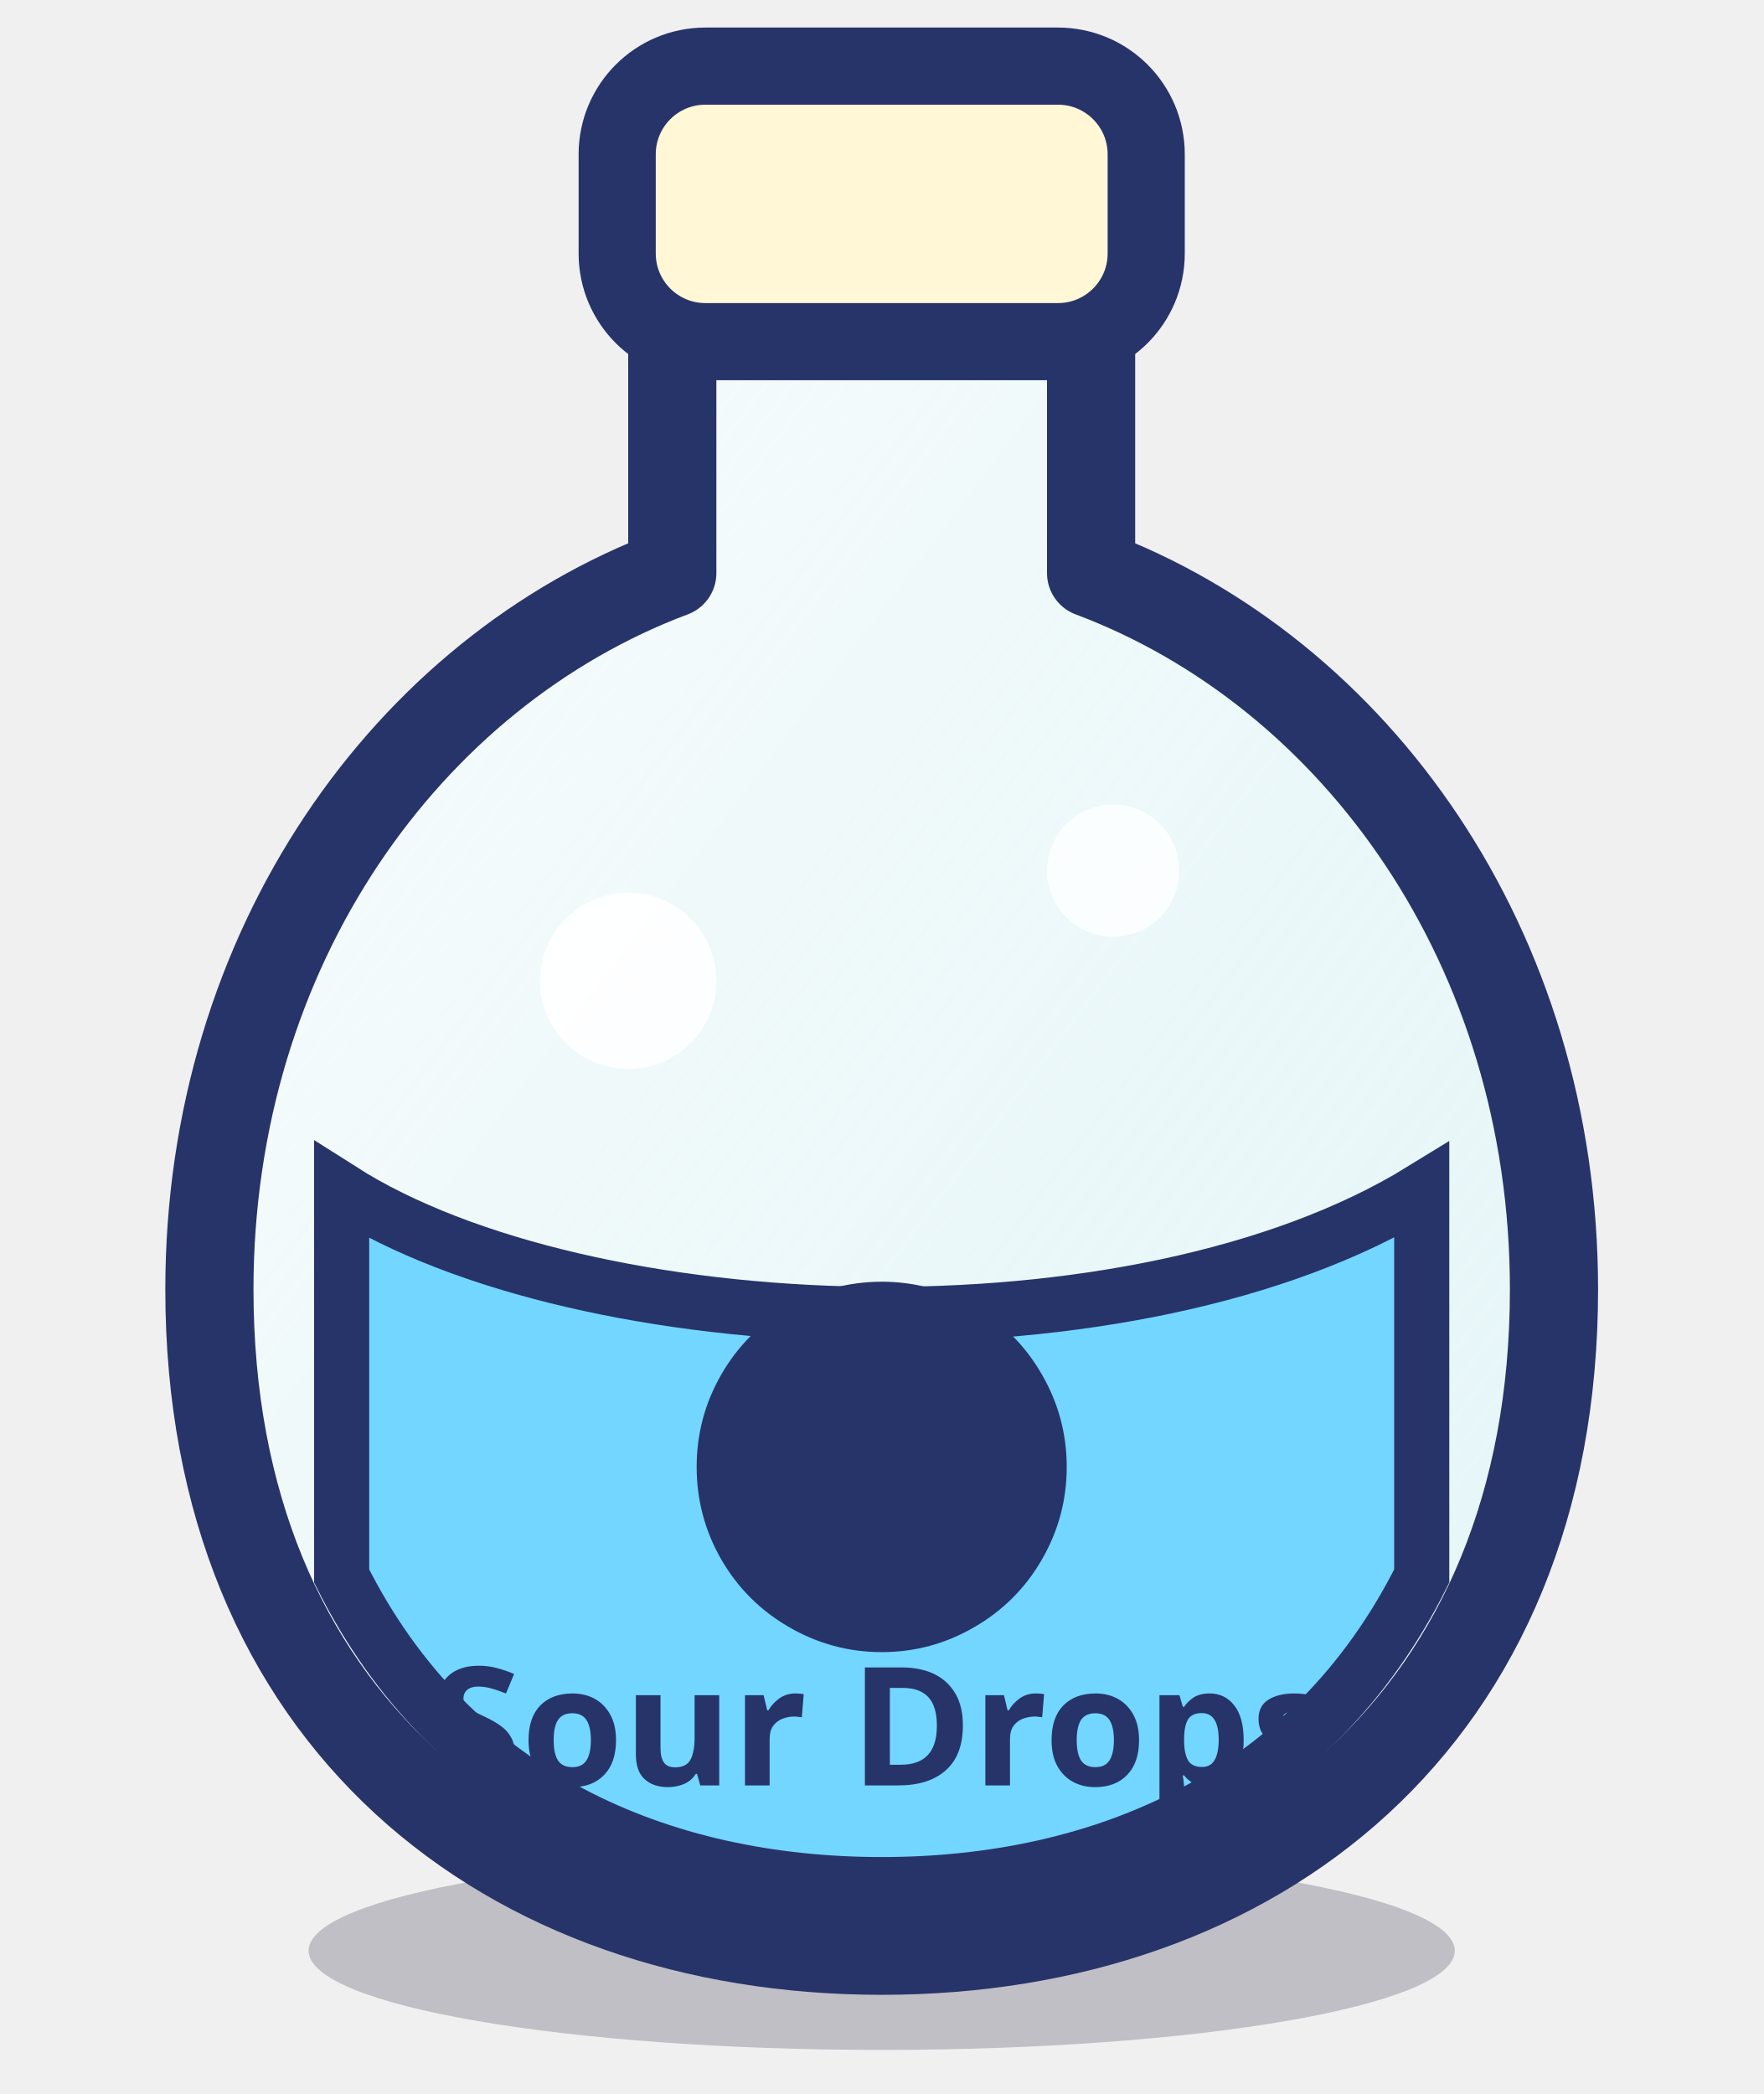
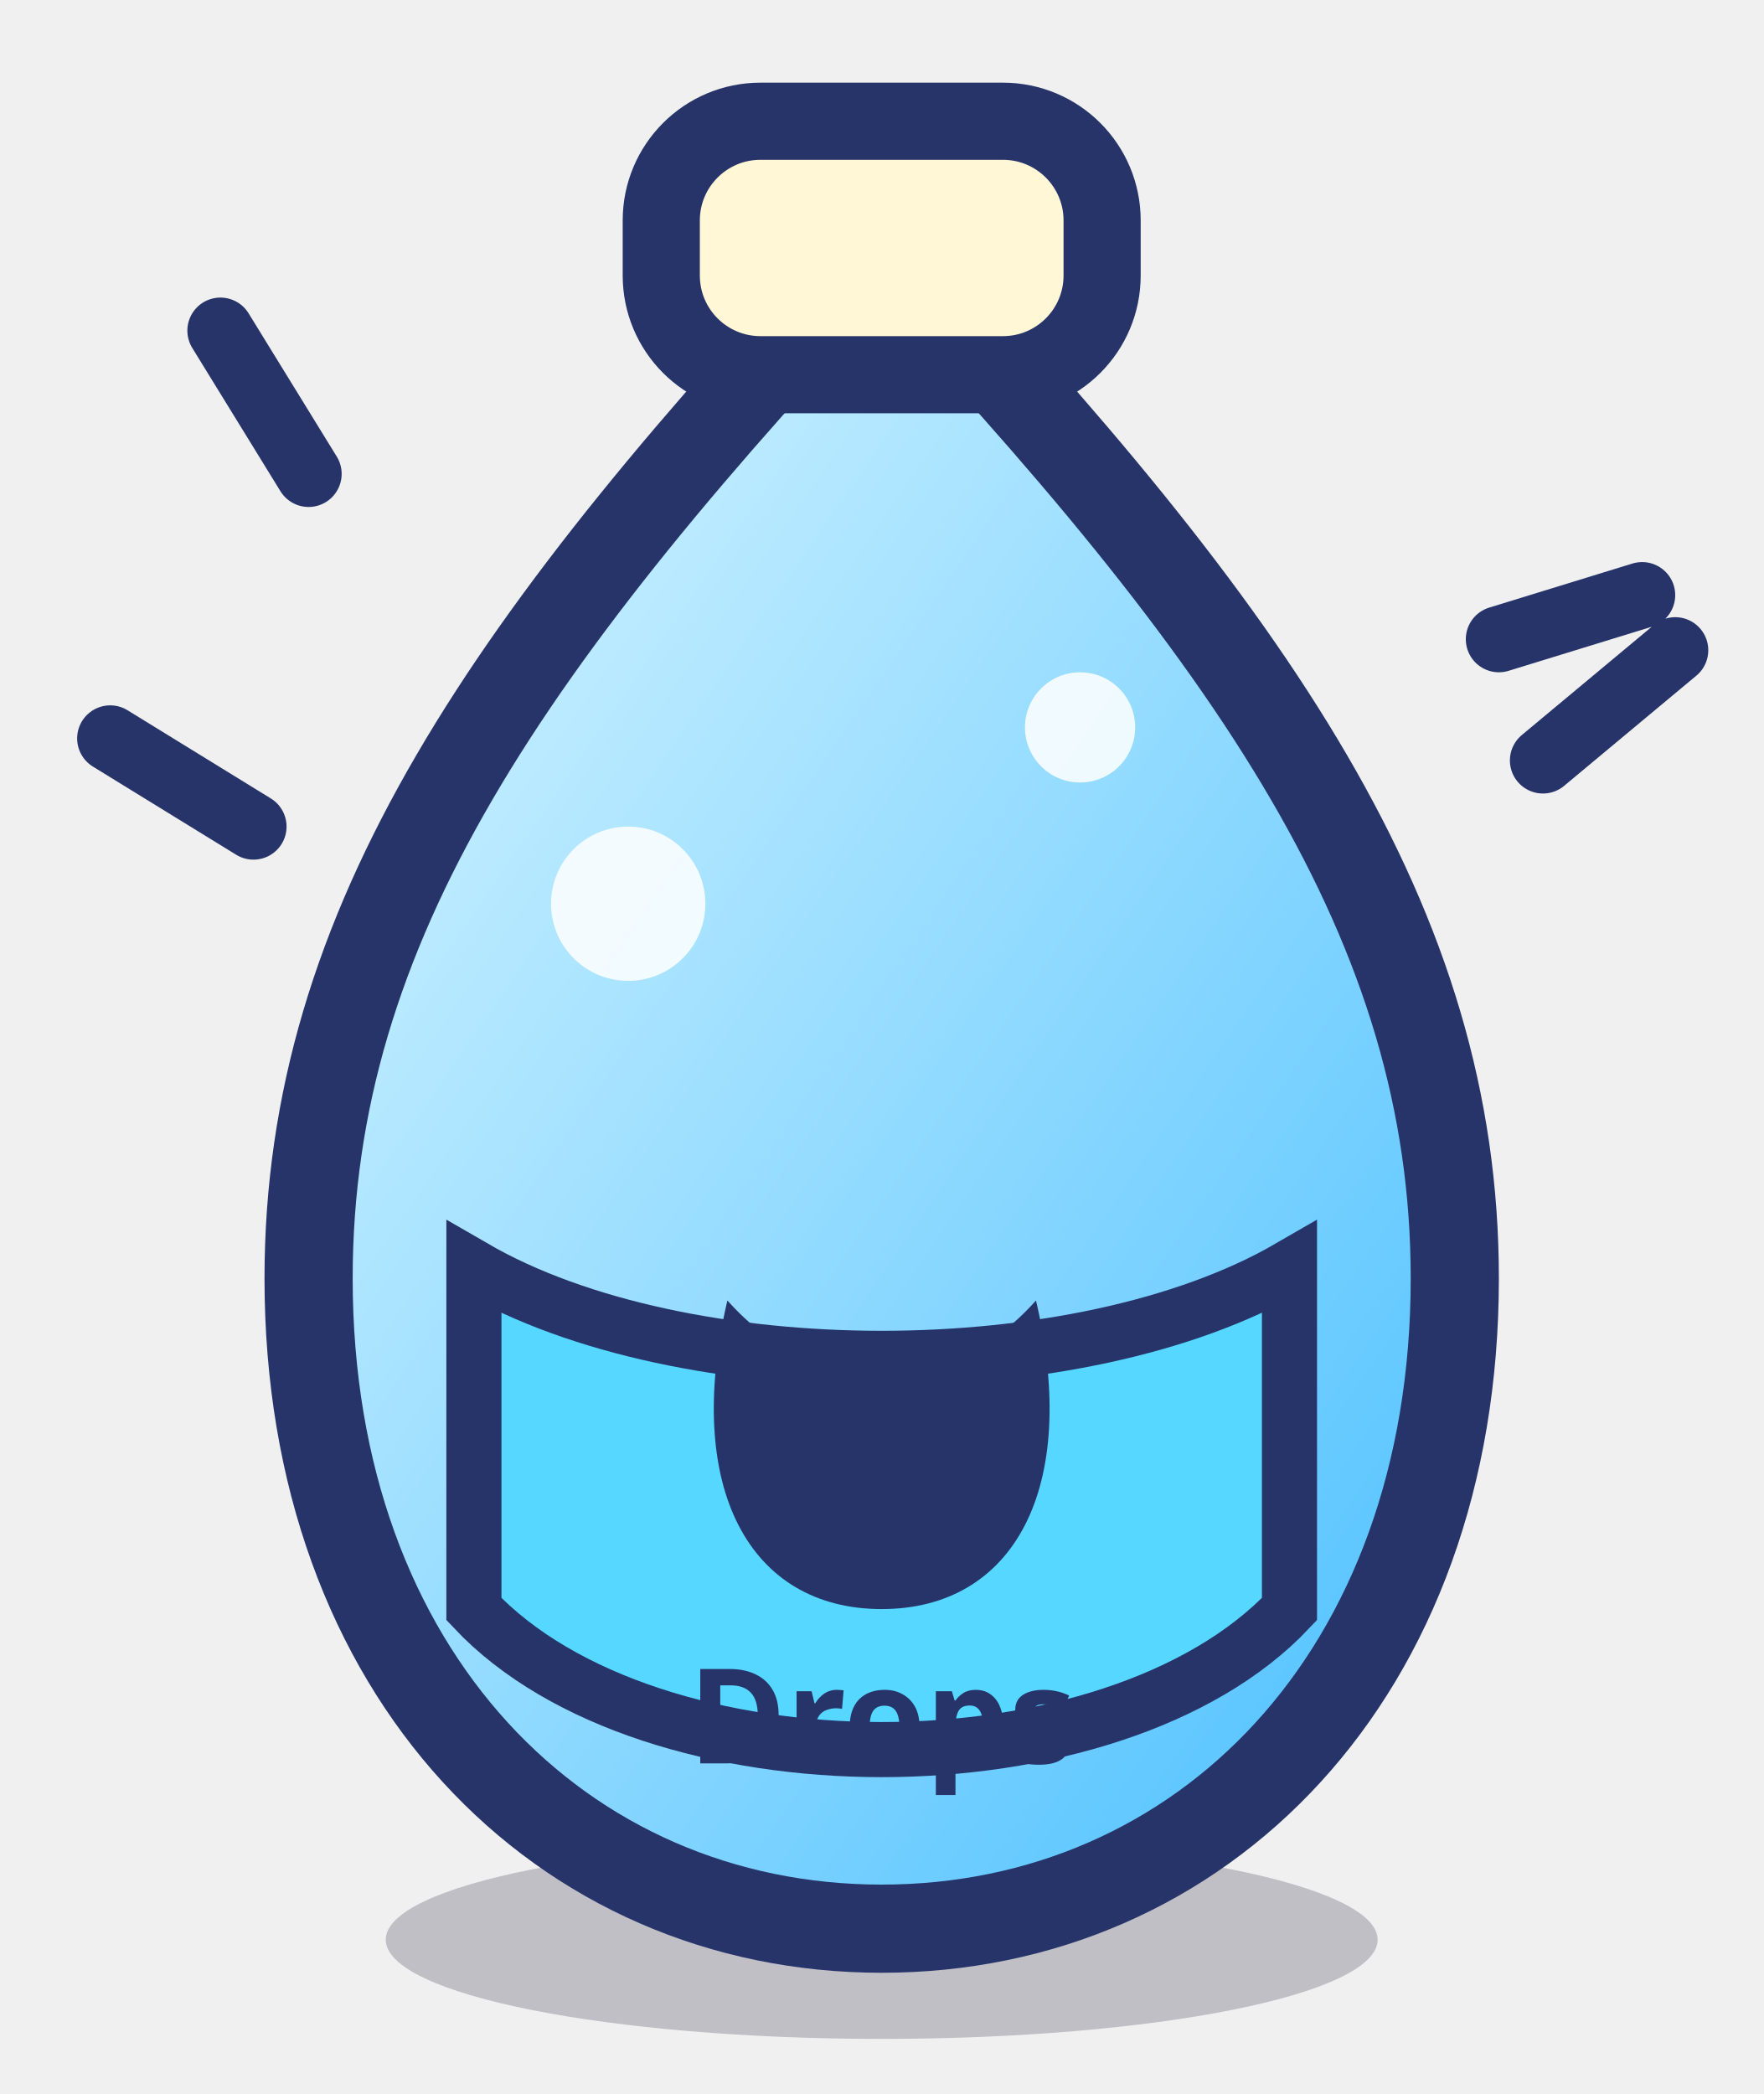
<svg xmlns="http://www.w3.org/2000/svg" viewBox="0 0 160 190" role="img" aria-labelledby="title desc">
  <defs>
-     <linearGradient id="glass" x1="0" x2="1" y1="0" y2="1">
-       <stop offset="0" stop-color="#ffffff" stop-opacity="0.85" />
-       <stop offset="1" stop-color="#d8fbff" stop-opacity="0.45" />
+     <linearGradient id="drop" x1="0" x2="1" y1="0" y2="1">
+       <stop offset="0" stop-color="#dff8ff" />
+       <stop offset="1" stop-color="#49bfff" />
    </linearGradient>
  </defs>
-   <ellipse cx="80" cy="177" rx="52" ry="9" fill="#10142f" opacity="0.22" />
-   <path d="M61 14h38v38c24 9 42 34 42 65 0 39-27 60-61 60s-61-21-61-60c0-31 18-56 42-65V14Z" fill="url(#glass)" stroke="#273469" stroke-width="8" stroke-linejoin="round" />
-   <rect x="56" y="6" width="48" height="25" rx="8" fill="#fff7d6" stroke="#273469" stroke-width="7" />
-   <path d="M31 108c22 14 72 16 98 0v35c-10 20-29 28-49 28s-39-8-49-28v-35Z" fill="#72d6ff" stroke="#273469" stroke-width="5" />
-   <circle cx="57" cy="89" r="8" fill="#ffffff" opacity="0.9" />
-   <circle cx="101" cy="79" r="6" fill="#ffffff" opacity="0.8" />
-   <text x="80" y="132" font-family="Trebuchet MS, Arial Rounded MT Bold, sans-serif" font-size="44" font-weight="900" text-anchor="middle" dominant-baseline="middle" fill="#273469">●</text>
-   <text x="80" y="162" font-family="Trebuchet MS, sans-serif" font-size="15" font-weight="800" text-anchor="middle" fill="#273469">Sour Drops</text>
+   <ellipse cx="80" cy="176" rx="45" ry="9" fill="#10142f" opacity=".22" />
+   <path d="M80 22c-34 36-52 62-52 94 0 36 23 59 52 59s52-23 52-59c0-32-18-58-52-94Z" fill="url(#drop)" stroke="#273469" stroke-width="8" stroke-linejoin="round" />
+   <rect x="60" y="11" width="40" height="23" rx="9" fill="#fff7d6" stroke="#273469" stroke-width="7" />
+   <path d="M43 115c19 11 55 11 74 0v31c-16 17-58 17-74 0v-31Z" fill="#56d7ff" stroke="#273469" stroke-width="5" />
+   <path d="M66 118c8 9 20 9 28 0 4 17-2 28-14 28s-18-11-14-28Z" fill="#273469" />
+   <path d="M23 75l-13-8m130 2l12-10M28 43l-8-13m116 28l13-4" stroke="#273469" stroke-width="6" stroke-linecap="round" />
+   <circle cx="57" cy="82" r="7" fill="#fff" opacity=".85" />
+   <circle cx="98" cy="66" r="5" fill="#fff" opacity=".85" />
+   <text x="80" y="160" font-family="Trebuchet MS, sans-serif" font-size="12" font-weight="900" text-anchor="middle" fill="#273469">Drops</text>
</svg>
